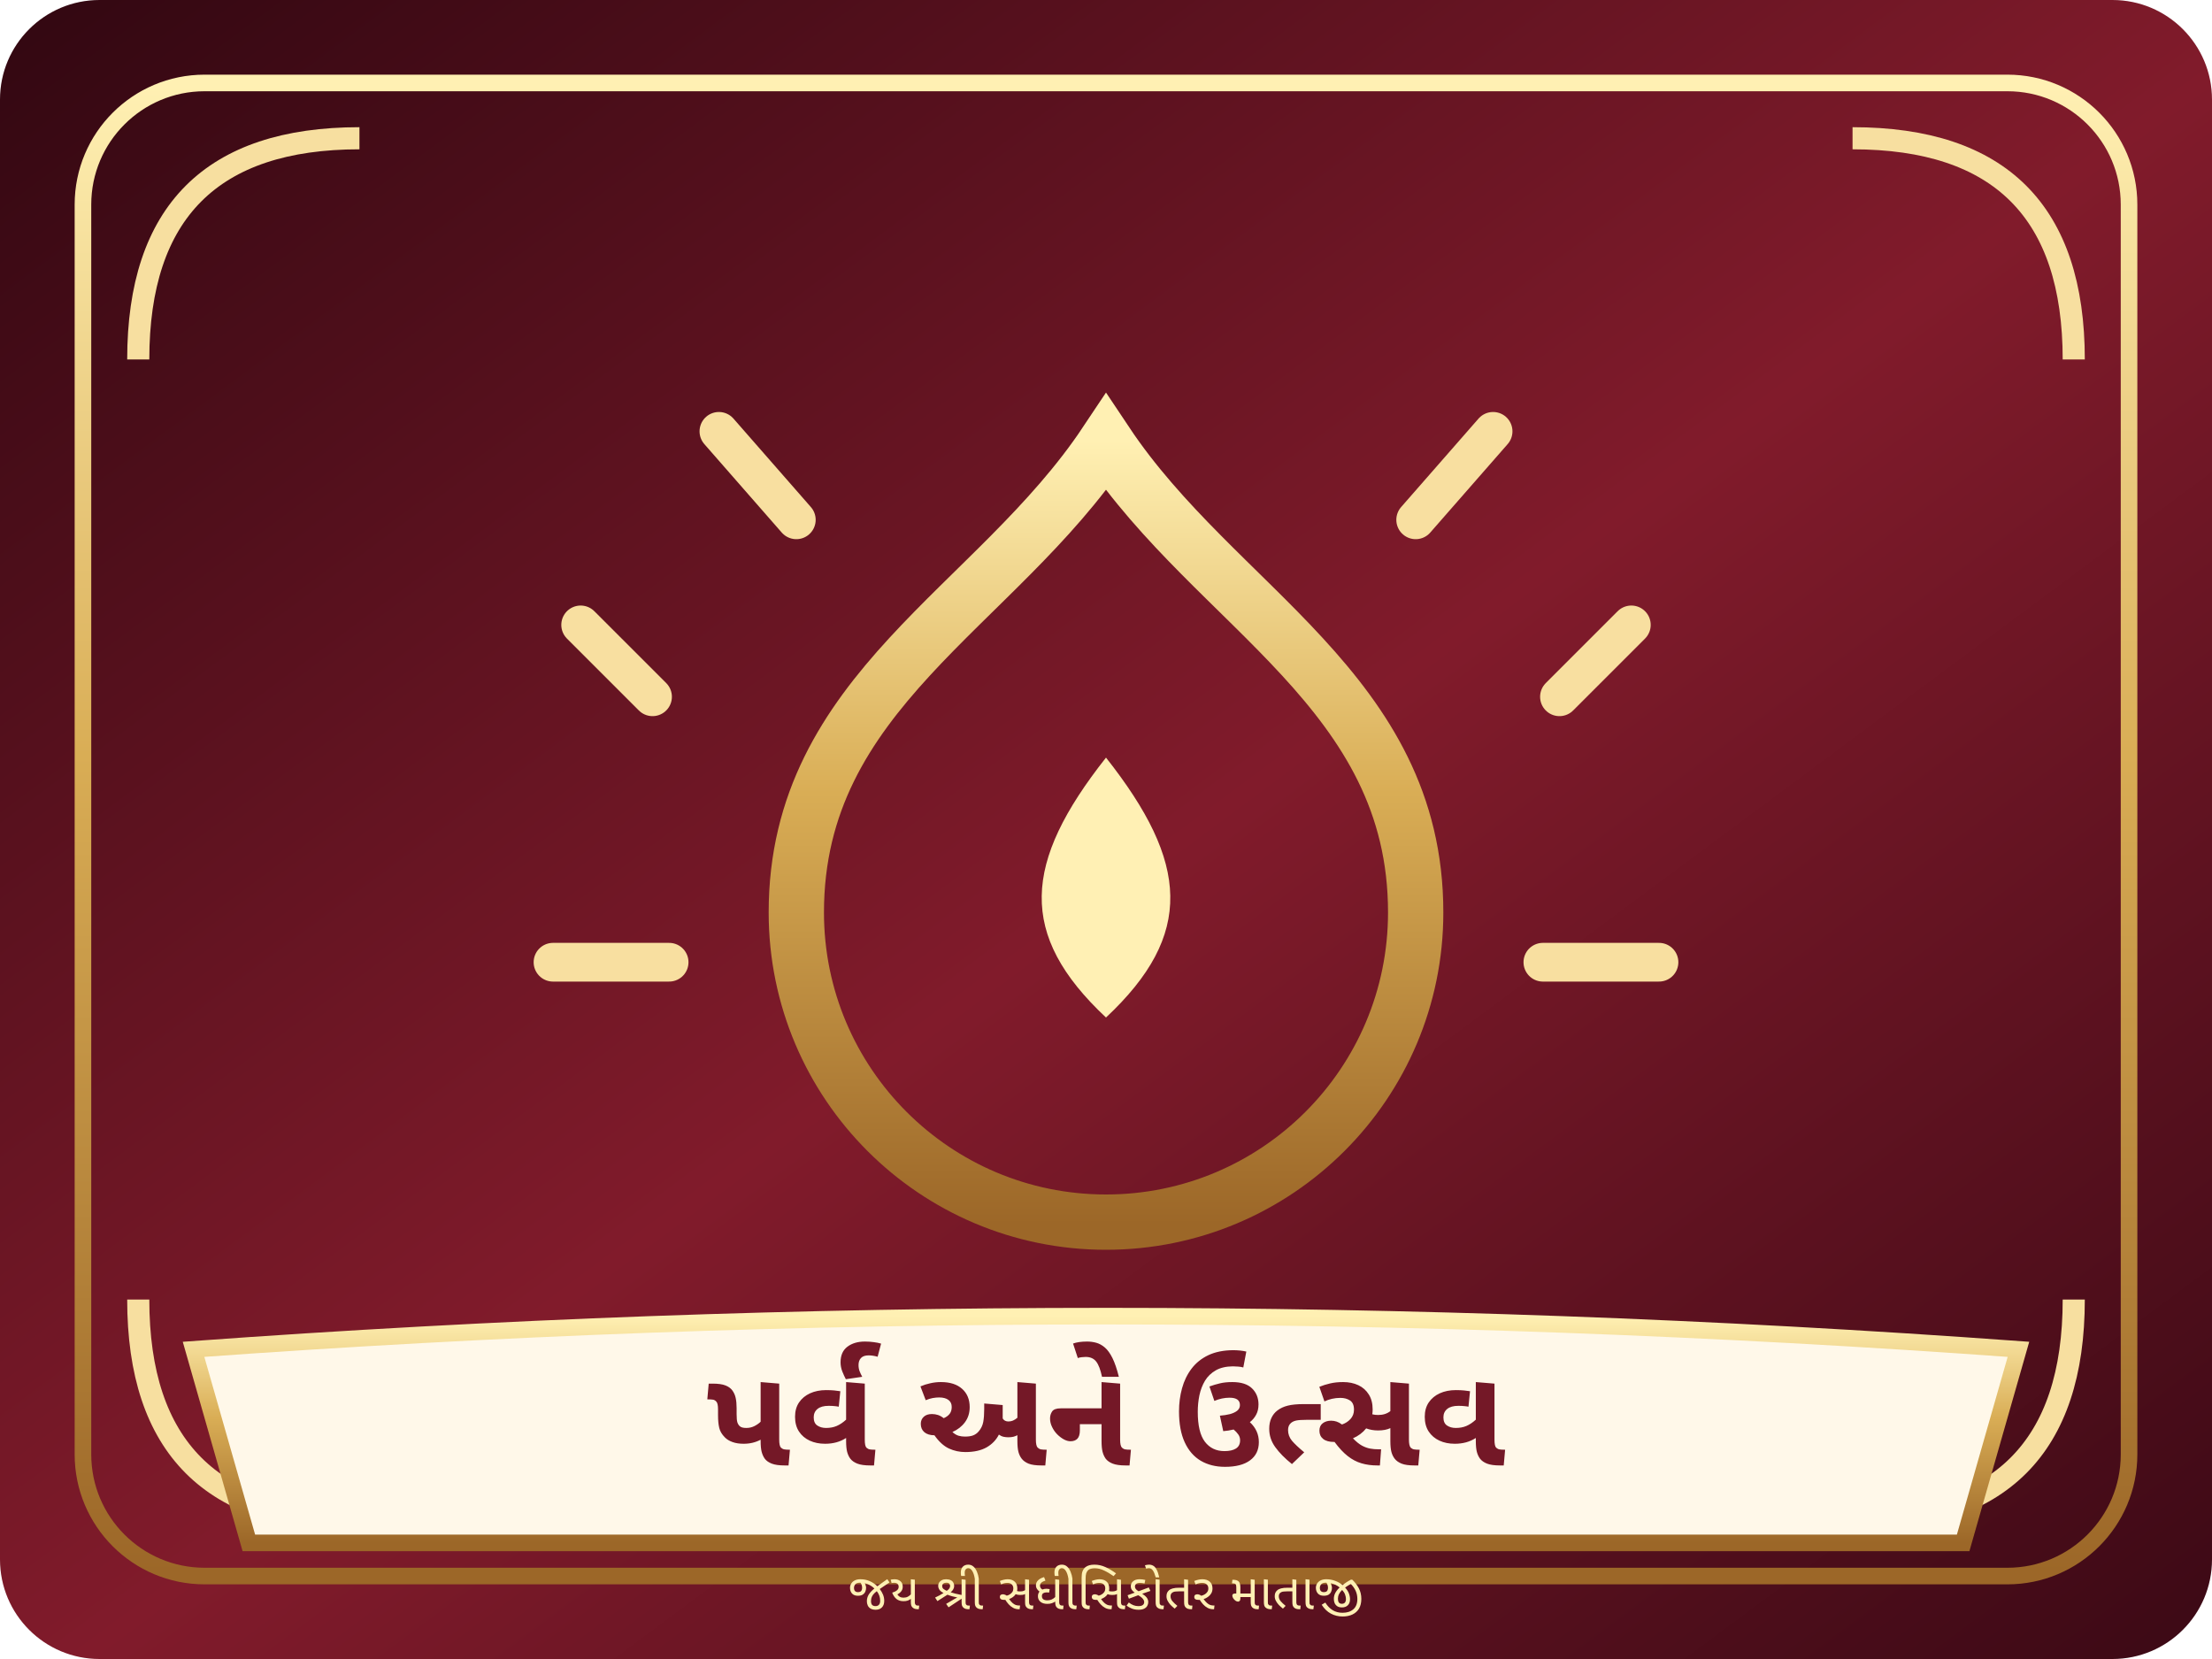
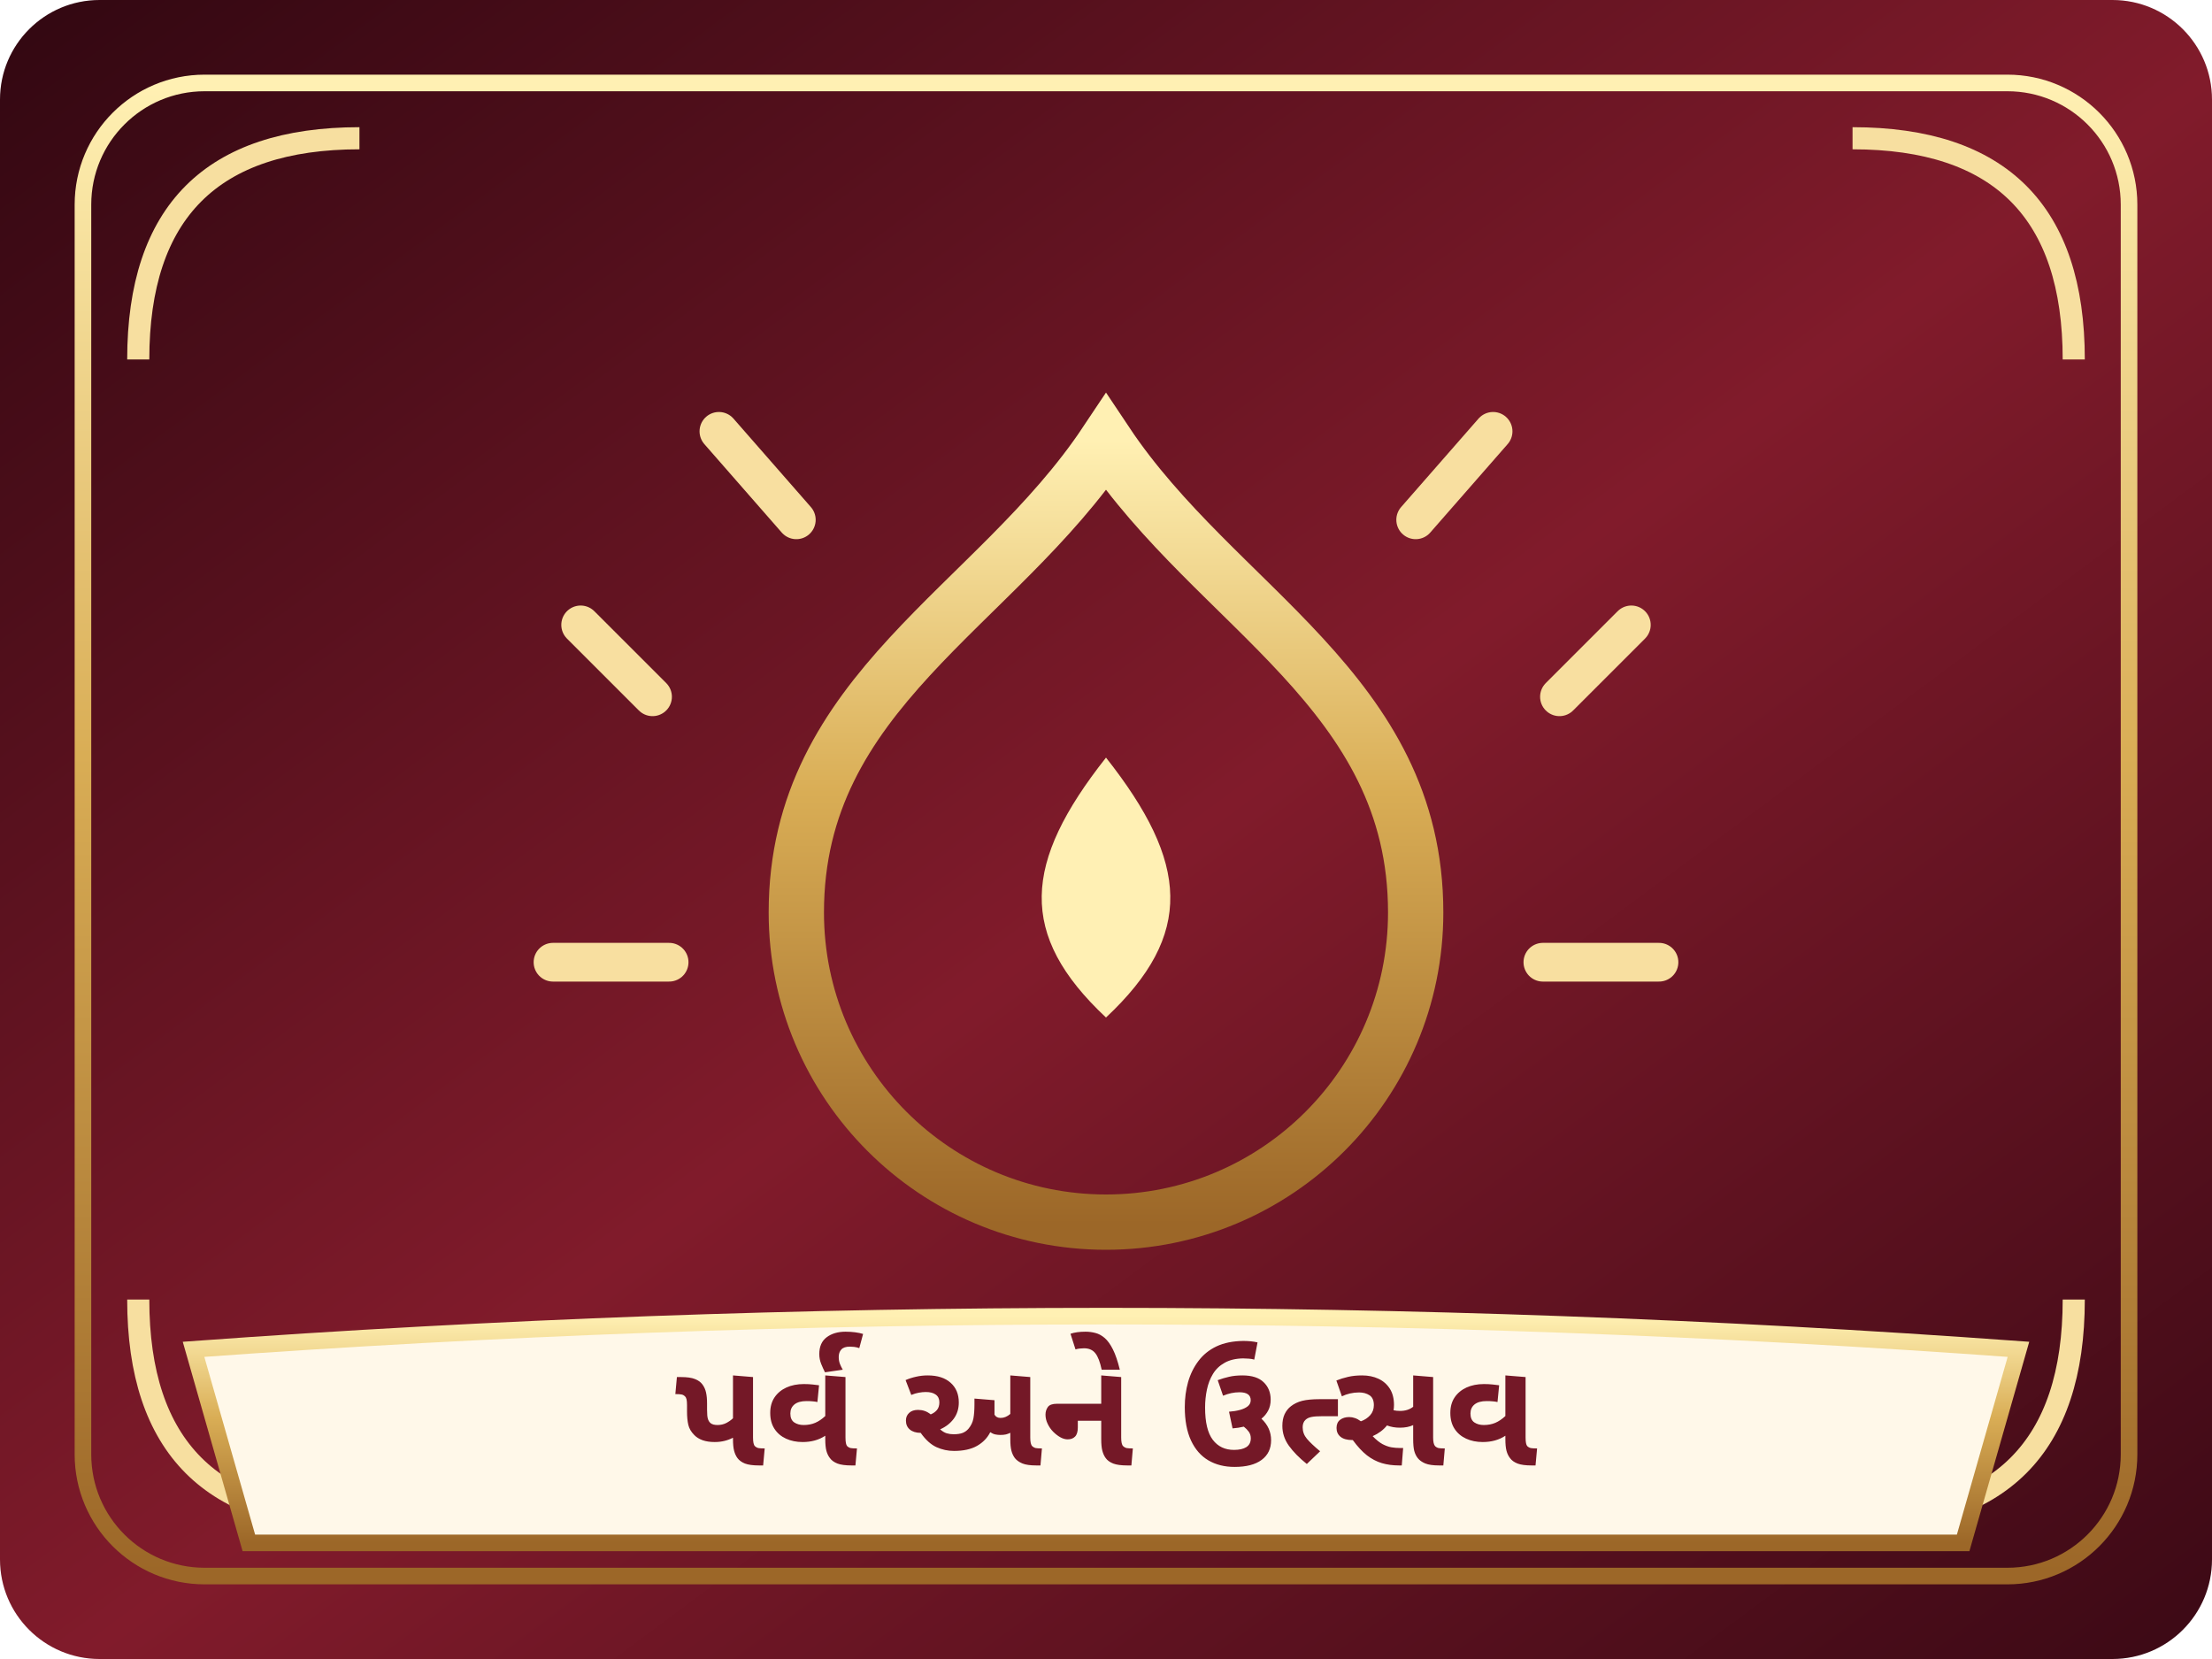
<svg xmlns="http://www.w3.org/2000/svg" viewBox="0 0 400 300" role="img" aria-label="પર્વ અને ઉત્સવ">
  <defs>
    <linearGradient id="bg" x1="0" y1="0" x2="1" y2="1">
      <stop stop-color="#310711" />
      <stop offset=".52" stop-color="#811b2b" />
      <stop offset="1" stop-color="#3b0915" />
    </linearGradient>
    <linearGradient id="gold" x1="0" y1="0" x2="0" y2="1">
      <stop stop-color="#fff0b3" />
      <stop offset=".45" stop-color="#d9ad55" />
      <stop offset="1" stop-color="#9c6728" />
    </linearGradient>
  </defs>
  <rect width="400" height="300" rx="18" fill="url(#bg)" />
  <rect x="15" y="15" width="370" height="270" rx="22" fill="none" stroke="url(#gold)" stroke-width="3" />
  <path d="M25 65 Q25 25 65 25 M335 25 Q375 25 375 65 M25 235 Q25 275 65 275 M335 275 Q375 275 375 235" fill="none" stroke="#f7dfa0" stroke-width="4" />
  <path d="M200 80 C180 110 144 125 144 165 A56 56 0 0 0 256 165 C256 125 220 110 200 80Z" fill="none" stroke="url(#gold)" stroke-width="10" />
  <path d="M200 137 C185 156 184 169 200 184 C216 169 215 156 200 137Z" fill="#fff0b4" />
  <path d="M105 113 L118 126 M295 113 L282 126 M100 174 H121 M279 174 H300 M130 78 L144 94 M270 78 L256 94" stroke="#f8dfa0" stroke-width="7" stroke-linecap="round" />
  <path d="M35 244 Q200 232 365 244 L355 279 H45Z" fill="#fff8e9" stroke="url(#gold)" stroke-width="3" />
-   <text x="200" y="265" text-anchor="middle" font-family="Noto Sans Gujarati, Shruti, sans-serif" font-size="25" font-weight="700" fill="#741827">પર્વ અને ઉત્સવ</text>
-   <text x="200" y="291" text-anchor="middle" font-family="Noto Sans Gujarati, Shruti, sans-serif" font-size="9" fill="#fff0b4">જય શ્રી સધીસિકોતર માતાજી</text>
+   <text x="200" y="265" text-anchor="middle" font-family="Noto Sans Gujarati, Shruti, sans-serif" font-size="27" font-weight="700" fill="#741827">પર્વ અને ઉત્સવ</text>
</svg>
